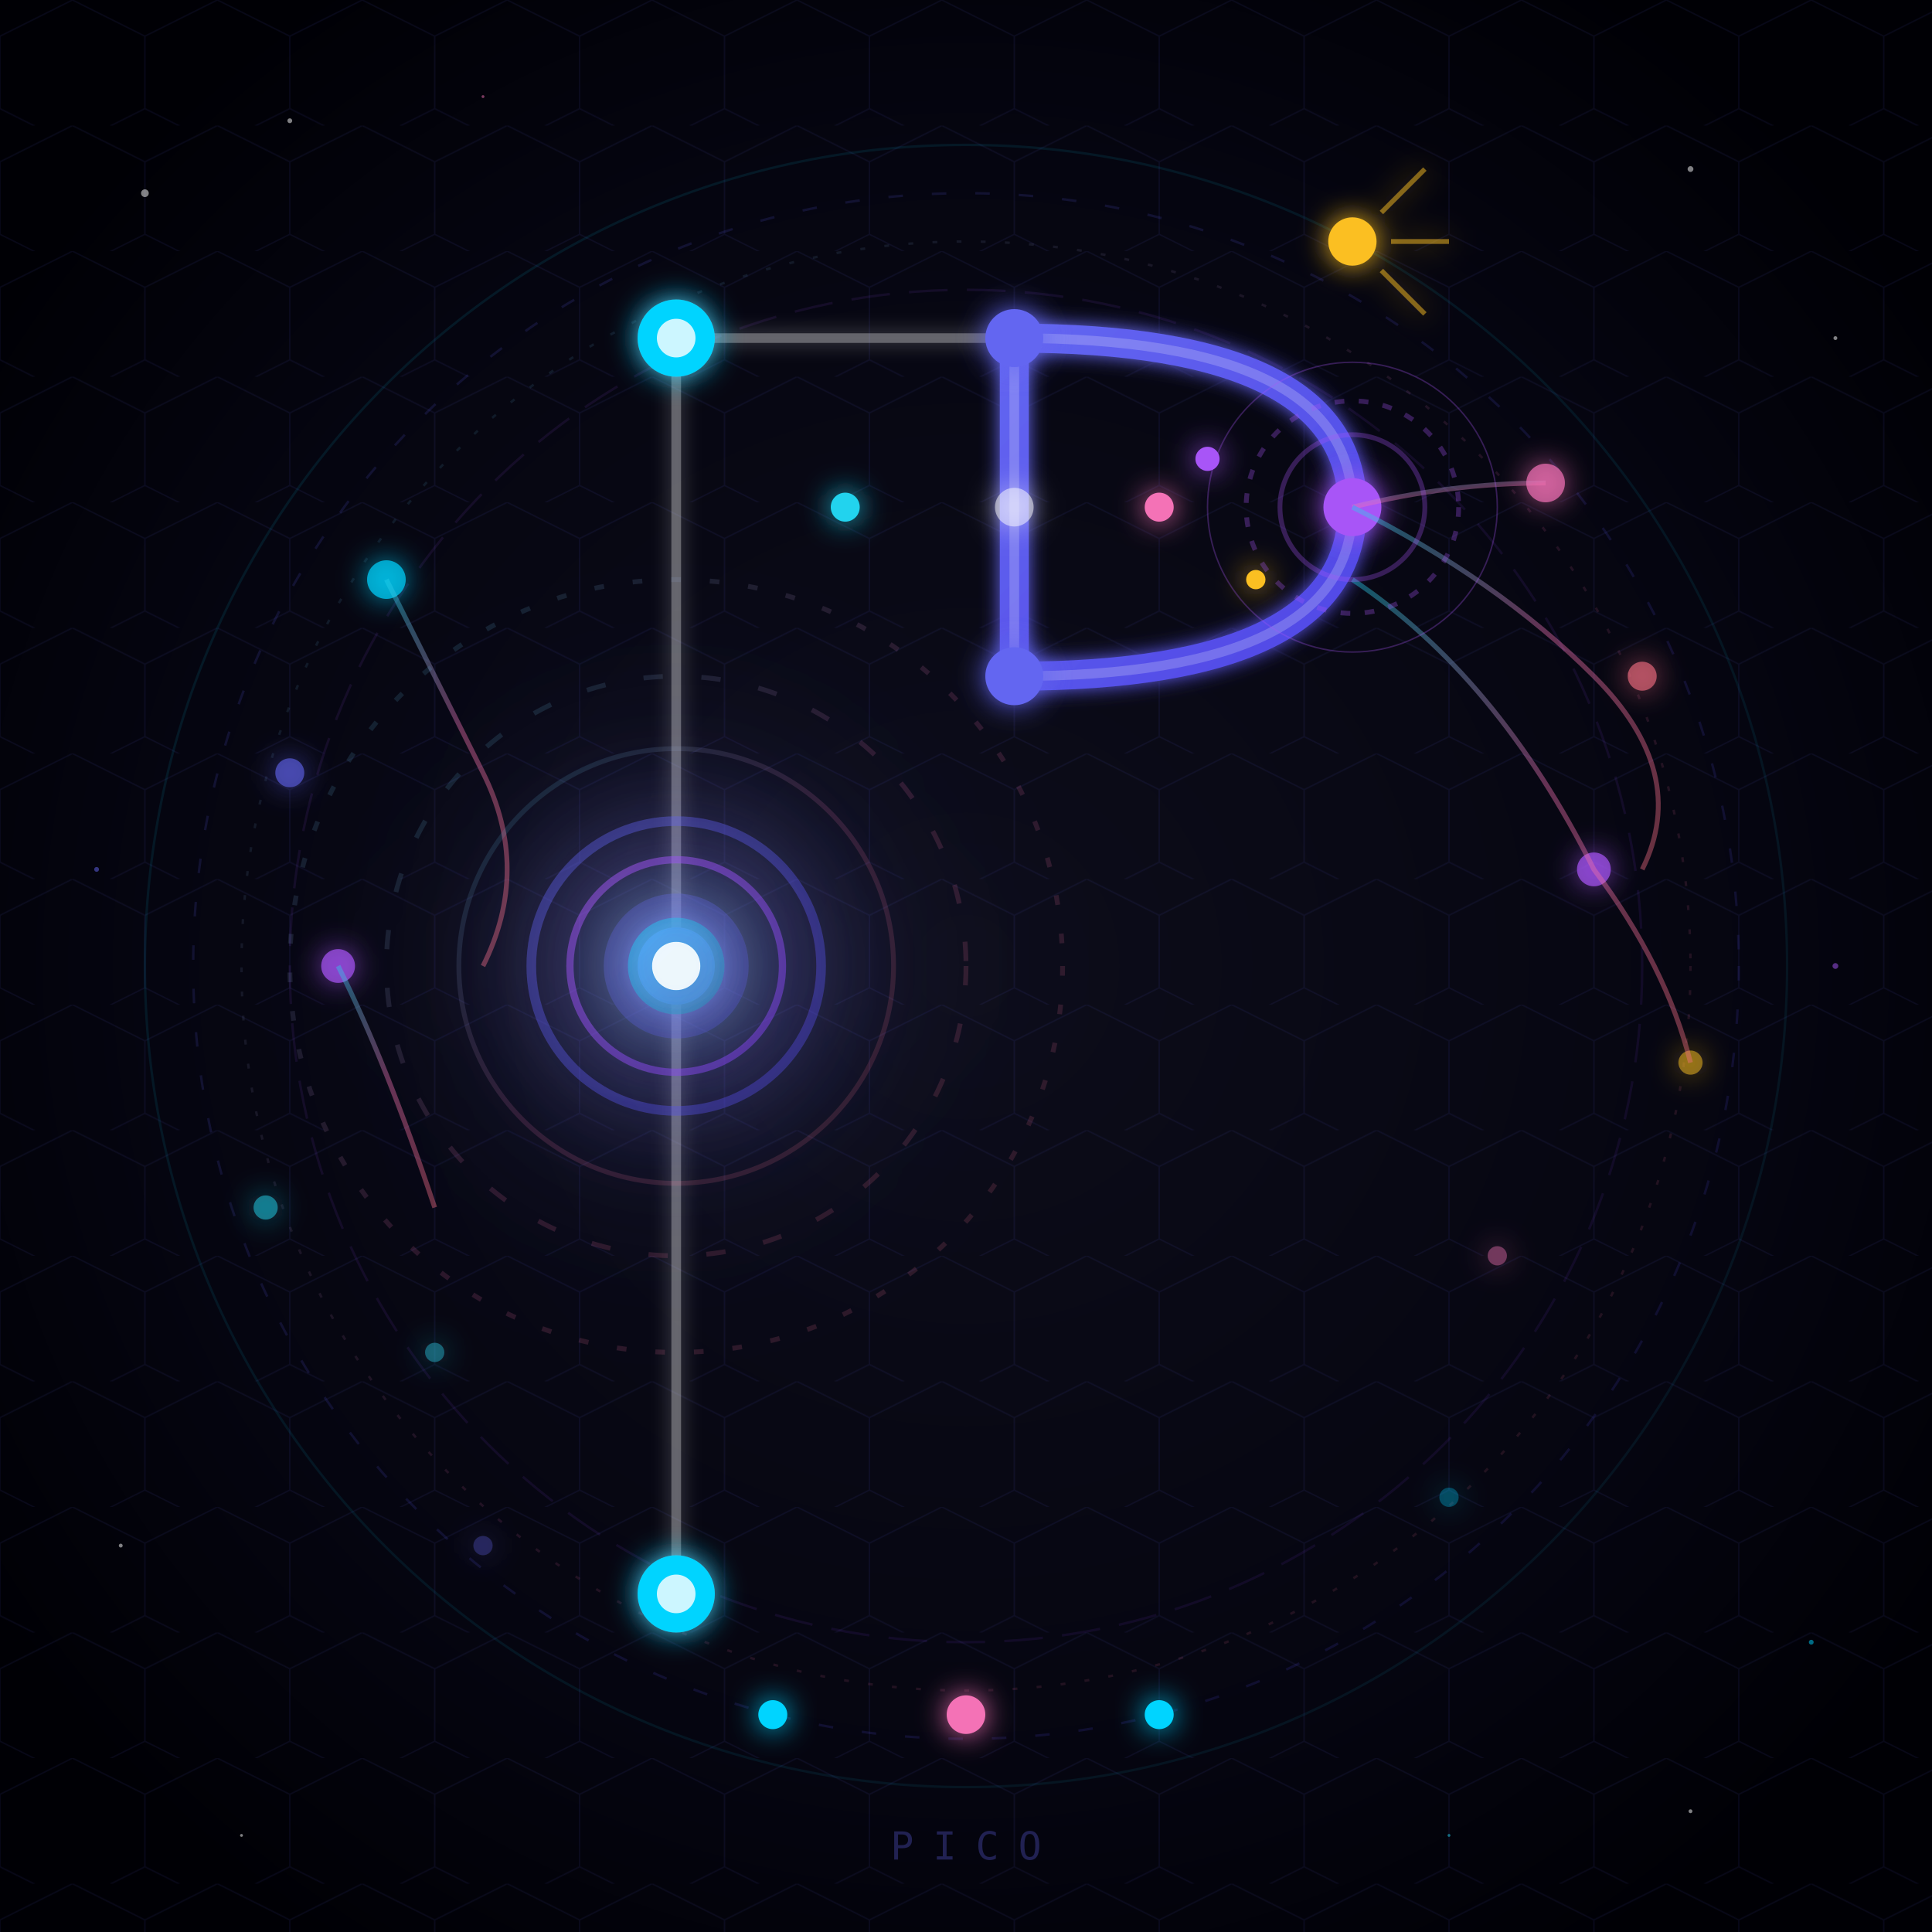
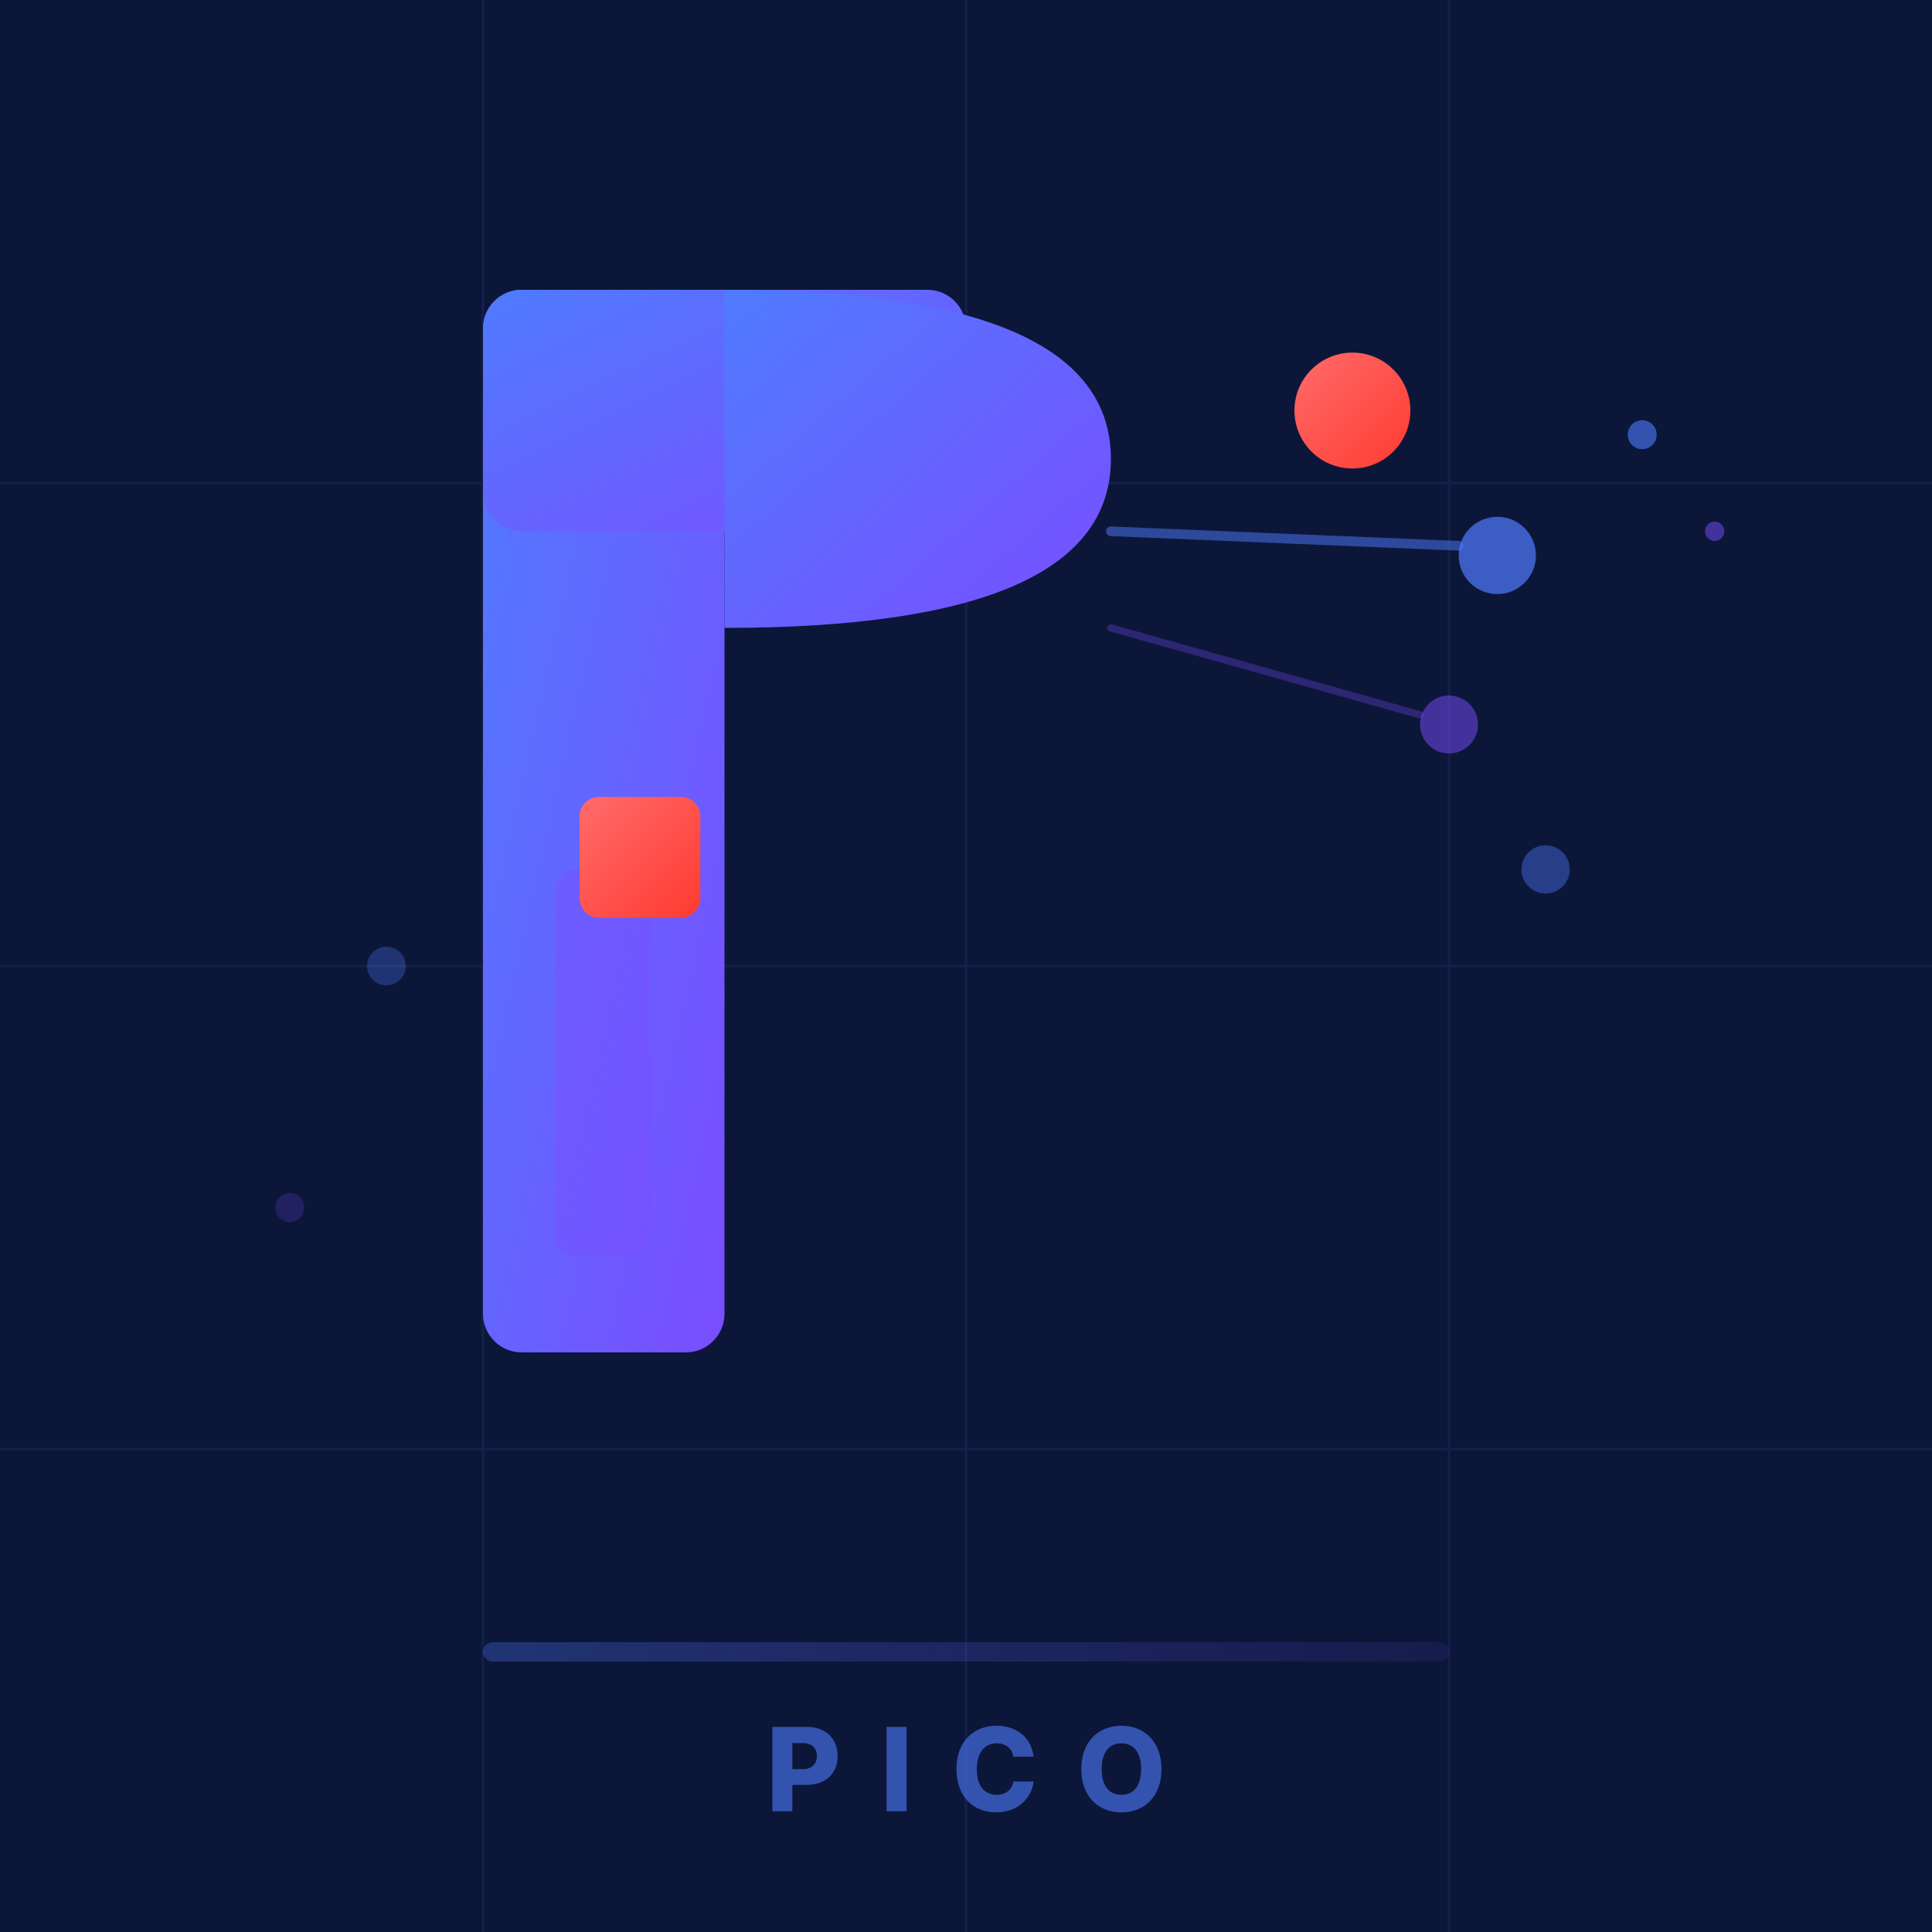
- <svg xmlns="http://www.w3.org/2000/svg" viewBox="0 0 400 400">
+ <svg xmlns="http://www.w3.org/2000/svg" width="400" height="400" viewBox="0 0 400 400">
  <defs>
-     <radialGradient id="void" cx="50%" cy="50%" r="60%">
-       <stop offset="0%" style="stop-color:#0d0d1a" />
-       <stop offset="70%" style="stop-color:#050510" />
-       <stop offset="100%" style="stop-color:#000005" />
-     </radialGradient>
-     <linearGradient id="neuralCyan" x1="0%" y1="0%" x2="100%" y2="100%">
-       <stop offset="0%" style="stop-color:#00d4ff" />
-       <stop offset="100%" style="stop-color:#0891b2" />
+     <linearGradient id="picoGradient" x1="0%" y1="0%" x2="100%" y2="100%">
+       <stop offset="0%" stop-color="#4F7BFF" />
+       <stop offset="100%" stop-color="#7A4DFF" />
    </linearGradient>
-     <linearGradient id="neuralIndigo" x1="0%" y1="0%" x2="100%" y2="100%">
-       <stop offset="0%" style="stop-color:#6366f1" />
-       <stop offset="100%" style="stop-color:#4f46e5" />
+     <linearGradient id="accentGradient" x1="0%" y1="0%" x2="100%" y2="100%">
+       <stop offset="0%" stop-color="#FF6B6B" />
+       <stop offset="100%" stop-color="#FF3B30" />
    </linearGradient>
-     <linearGradient id="neuralPurple" x1="0%" y1="0%" x2="100%" y2="100%">
-       <stop offset="0%" style="stop-color:#a855f7" />
-       <stop offset="100%" style="stop-color:#7c3aed" />
+     <linearGradient id="subtleGradient" x1="0%" y1="0%" x2="100%" y2="0%">
+       <stop offset="0%" stop-color="#4F7BFF" stop-opacity="0.3" />
+       <stop offset="100%" stop-color="#7A4DFF" stop-opacity="0.1" />
    </linearGradient>
-     <linearGradient id="signal" x1="0%" y1="0%" x2="100%" y2="100%">
-       <stop offset="0%" style="stop-color:#22d3ee" />
-       <stop offset="50%" style="stop-color:#f472b6" />
-       <stop offset="100%" style="stop-color:#fb7185" />
-     </linearGradient>
-     <linearGradient id="goldAccent" x1="0%" y1="0%" x2="100%" y2="0%">
-       <stop offset="0%" style="stop-color:#fbbf24" />
-       <stop offset="100%" style="stop-color:#f59e0b" />
-     </linearGradient>
-     <filter id="coreGlow" x="-100%" y="-100%" width="300%" height="300%">
-       <feGaussianBlur stdDeviation="8" result="blur1" />
-       <feGaussianBlur stdDeviation="15" result="blur2" />
-       <feGaussianBlur stdDeviation="25" result="blur3" />
-       <feMerge>
-         <feMergeNode in="blur3" />
-         <feMergeNode in="blur2" />
-         <feMergeNode in="blur1" />
-         <feMergeNode in="SourceGraphic" />
-       </feMerge>
-     </filter>
-     <filter id="nodeGlow" x="-100%" y="-100%" width="300%" height="300%">
-       <feGaussianBlur stdDeviation="3" result="blur" />
-       <feMerge>
-         <feMergeNode in="blur" />
-         <feMergeNode in="SourceGraphic" />
-       </feMerge>
-     </filter>
-     <filter id="softGlow" x="-50%" y="-50%" width="200%" height="200%">
-       <feGaussianBlur stdDeviation="2" result="blur" />
-       <feMerge>
-         <feMergeNode in="blur" />
-         <feMergeNode in="SourceGraphic" />
-       </feMerge>
-     </filter>
-     <filter id="haloGlow" x="-50%" y="-50%" width="200%" height="200%">
-       <feGaussianBlur stdDeviation="4" />
-     </filter>
-     <pattern id="hexGrid" x="0" y="0" width="30" height="26" patternUnits="userSpaceOnUse">
-       <polygon points="15,0 30,7.5 30,22.5 15,30 0,22.5 0,7.5" fill="none" stroke="#6366f1" stroke-width="0.3" opacity="0.08" />
-     </pattern>
  </defs>
-   <rect width="400" height="400" fill="url(#void)" />
-   <rect width="400" height="400" fill="url(#hexGrid)" />
-   <g opacity="0.5">
-     <circle cx="30" cy="40" r="0.8" fill="#fff" />
-     <circle cx="60" cy="25" r="0.5" fill="#fff" />
-     <circle cx="350" cy="35" r="0.6" fill="#fff" />
-     <circle cx="380" cy="70" r="0.4" fill="#fff" />
-     <circle cx="20" cy="180" r="0.5" fill="#6366f1" />
-     <circle cx="380" cy="200" r="0.6" fill="#a855f7" />
-     <circle cx="25" cy="320" r="0.4" fill="#fff" />
-     <circle cx="375" cy="340" r="0.5" fill="#00d4ff" />
-     <circle cx="50" cy="380" r="0.3" fill="#fff" />
-     <circle cx="350" cy="375" r="0.4" fill="#fff" />
-     <circle cx="100" cy="20" r="0.3" fill="#f472b6" />
-     <circle cx="300" cy="380" r="0.3" fill="#22d3ee" />
+   <rect width="400" height="400" fill="#0C1638" />
+   <g stroke="#4F7BFF" stroke-width="0.5" opacity="0.1">
+     <line x1="0" y1="100" x2="400" y2="100" />
+     <line x1="0" y1="200" x2="400" y2="200" />
+     <line x1="0" y1="300" x2="400" y2="300" />
+     <line x1="100" y1="0" x2="100" y2="400" />
+     <line x1="200" y1="0" x2="200" y2="400" />
+     <line x1="300" y1="0" x2="300" y2="400" />
  </g>
-   <g fill="none" stroke-width="0.5">
-     <circle cx="200" cy="200" r="170" stroke="url(#neuralCyan)" opacity="0.1" />
-     <circle cx="200" cy="200" r="160" stroke="url(#neuralIndigo)" opacity="0.15" stroke-dasharray="3 6" />
-     <circle cx="200" cy="200" r="150" stroke="url(#signal)" opacity="0.12" stroke-dasharray="1 4" />
-     <circle cx="200" cy="200" r="140" stroke="url(#neuralPurple)" opacity="0.1" stroke-dasharray="8 4" />
+   <g fill="url(#picoGradient)">
+     <rect x="100" y="60" width="50" height="220" rx="8" />
+     <rect x="100" y="60" width="100" height="50" rx="8" />
+     <path d="M150 60 L150 130 Q230 130 230 95 Q230 60 150 60 Z" rx="8" />
  </g>
-   <g stroke="url(#neuralIndigo)" stroke-width="0.3" opacity="0.2">
-     <line x1="60" y1="0" x2="60" y2="400" />
-     <line x1="80" y1="0" x2="80" y2="400" />
-     <line x1="340" y1="0" x2="340" y2="400" />
-     <line x1="320" y1="0" x2="320" y2="400" />
-   </g>
-   <g filter="url(#softGlow)">
-     <line x1="140" y1="70" x2="140" y2="330" stroke="url(#neuralCyan)" stroke-width="6" stroke-linecap="round" />
-     <line x1="140" y1="70" x2="140" y2="330" stroke="#fff" stroke-width="2" stroke-linecap="round" opacity="0.3" />
-     <line x1="140" y1="70" x2="210" y2="70" stroke="url(#neuralCyan)" stroke-width="6" stroke-linecap="round" />
-     <line x1="140" y1="70" x2="210" y2="70" stroke="#fff" stroke-width="2" stroke-linecap="round" opacity="0.3" />
-     <path d="M210 70 L210 140 Q280 140 280 105 Q280 70 210 70" fill="none" stroke="url(#neuralIndigo)" stroke-width="6" stroke-linecap="round" />
-     <path d="M210 70 L210 140 Q280 140 280 105 Q280 70 210 70" fill="none" stroke="#fff" stroke-width="2" stroke-linecap="round" opacity="0.2" />
-     <line x1="160" y1="95" x2="250" y2="95" stroke="url(#neuralIndigo)" stroke-width="1.5" opacity="0.5" />
-     <line x1="160" y1="120" x2="250" y2="120" stroke="url(#neuralIndigo)" stroke-width="1" opacity="0.4" />
-     <line x1="175" y1="70" x2="175" y2="140" stroke="url(#neuralPurple)" stroke-width="0.8" opacity="0.4" />
-     <line x1="230" y1="80" x2="230" y2="130" stroke="url(#signal)" stroke-width="0.6" opacity="0.3" />
-   </g>
-   <g filter="url(#nodeGlow)">
-     <circle cx="140" cy="70" r="8" fill="#00d4ff" />
-     <circle cx="140" cy="70" r="4" fill="#fff" opacity="0.8" />
-     <circle cx="140" cy="200" r="8" fill="#6366f1" />
-     <circle cx="140" cy="200" r="4" fill="#fff" opacity="0.6" />
-     <circle cx="140" cy="330" r="8" fill="#00d4ff" />
-     <circle cx="140" cy="330" r="4" fill="#fff" opacity="0.8" />
-     <circle cx="210" cy="70" r="6" fill="#6366f1" />
-     <circle cx="280" cy="105" r="6" fill="#a855f7" />
-     <circle cx="210" cy="140" r="6" fill="#6366f1" />
-     <circle cx="210" cy="105" r="4" fill="#fff" opacity="0.5" />
-     <circle cx="175" cy="105" r="3" fill="#22d3ee" />
-     <circle cx="240" cy="105" r="3" fill="#f472b6" />
-     <circle cx="250" cy="95" r="2.5" fill="#a855f7" />
-     <circle cx="260" cy="120" r="2" fill="#fbbf24" />
-   </g>
-   <g filter="url(#coreGlow)">
-     <circle cx="140" cy="200" r="30" fill="none" stroke="url(#neuralIndigo)" stroke-width="2" opacity="0.4" />
-     <circle cx="140" cy="200" r="22" fill="none" stroke="url(#neuralPurple)" stroke-width="1.5" opacity="0.5" />
-     <circle cx="140" cy="200" r="15" fill="url(#neuralIndigo)" opacity="0.3" />
-     <circle cx="140" cy="200" r="10" fill="url(#neuralCyan)" opacity="0.5" />
-     <circle cx="140" cy="200" r="5" fill="#ffffff" opacity="0.9" />
-   </g>
-   <g filter="url(#nodeGlow)">
-     <circle cx="80" cy="120" r="4" fill="#00d4ff" opacity="0.7" />
-     <circle cx="60" cy="160" r="3" fill="#6366f1" opacity="0.6" />
-     <circle cx="70" cy="200" r="3.5" fill="#a855f7" opacity="0.7" />
-     <circle cx="55" cy="250" r="2.5" fill="#22d3ee" opacity="0.5" />
-     <circle cx="320" cy="100" r="4" fill="#f472b6" opacity="0.7" />
-     <circle cx="340" cy="140" r="3" fill="#fb7185" opacity="0.6" />
-     <circle cx="330" cy="180" r="3.5" fill="#a855f7" opacity="0.7" />
-     <circle cx="350" cy="220" r="2.5" fill="#fbbf24" opacity="0.5" />
-     <circle cx="90" cy="280" r="2" fill="#22d3ee" opacity="0.4" />
-     <circle cx="310" cy="260" r="2" fill="#f472b6" opacity="0.4" />
-     <circle cx="100" cy="320" r="2" fill="#6366f1" opacity="0.3" />
-     <circle cx="300" cy="310" r="2" fill="#00d4ff" opacity="0.3" />
-   </g>
-   <g fill="none" stroke="url(#signal)" stroke-width="1" opacity="0.4">
-     <path d="M80 120 Q90 140 100 160 Q110 180 100 200" />
-     <path d="M70 200 Q80 220 90 250" />
-     <path d="M280 105 Q300 100 320 100" />
-     <path d="M280 105 Q310 120 330 140 Q350 160 340 180" />
-     <path d="M280 120 Q310 140 330 180 Q345 200 350 220" />
-   </g>
-   <g stroke="#a855f7" fill="none" opacity="0.3">
-     <circle cx="280" cy="105" r="15" />
-     <circle cx="280" cy="105" r="22" stroke-dasharray="2 3" />
-     <circle cx="280" cy="105" r="30" stroke-width="0.3" />
-   </g>
-   <g fill="none" stroke="url(#signal)" opacity="0.15">
-     <circle cx="140" cy="200" r="45" />
-     <circle cx="140" cy="200" r="60" stroke-dasharray="4 8" />
-     <circle cx="140" cy="200" r="80" stroke-dasharray="2 6" />
-   </g>
-   <g transform="translate(280, 50)" filter="url(#nodeGlow)">
-     <circle cx="0" cy="0" r="5" fill="#fbbf24" />
-     <g stroke="#fbbf24" stroke-width="1" opacity="0.5">
-       <line x1="8" y1="0" x2="20" y2="0" />
-       <line x1="6" y1="-6" x2="15" y2="-15" />
-       <line x1="6" y1="6" x2="15" y2="15" />
-     </g>
-   </g>
-   <g transform="translate(200, 355)">
-     <line x1="-40" y1="0" x2="40" y2="0" stroke="url(#signal)" stroke-width="1.5" />
-     <circle cx="-40" cy="0" r="3" fill="#00d4ff" filter="url(#nodeGlow)" />
-     <circle cx="0" cy="0" r="4" fill="#f472b6" filter="url(#nodeGlow)" />
-     <circle cx="40" cy="0" r="3" fill="#00d4ff" filter="url(#nodeGlow)" />
-   </g>
-   <text x="200" y="385" font-family="monospace" font-size="8" fill="#6366f1" text-anchor="middle" opacity="0.3" letter-spacing="4">PICO</text>
+   <rect x="115" y="180" width="20" height="80" rx="4" fill="#7A4DFF" opacity="0.4" />
+   <rect x="120" y="165" width="25" height="25" rx="4" fill="url(#accentGradient)" />
+   <circle cx="280" cy="85" r="12" fill="url(#accentGradient)" />
+   <circle cx="310" cy="115" r="8" fill="#4F7BFF" opacity="0.7" />
+   <circle cx="300" cy="150" r="6" fill="#7A4DFF" opacity="0.5" />
+   <circle cx="320" cy="180" r="5" fill="#4F7BFF" opacity="0.4" />
+   <line x1="230" y1="85" x2="268" y2="85" stroke="url(#picoGradient)" stroke-width="3" stroke-linecap="round" />
+   <line x1="230" y1="110" x2="302" y2="113" stroke="#4F7BFF" stroke-width="2" stroke-linecap="round" opacity="0.5" />
+   <line x1="230" y1="130" x2="294" y2="148" stroke="#7A4DFF" stroke-width="1.5" stroke-linecap="round" opacity="0.3" />
+   <circle cx="340" cy="90" r="3" fill="#4F7BFF" opacity="0.6" />
+   <circle cx="355" cy="110" r="2" fill="#7A4DFF" opacity="0.5" />
+   <circle cx="80" cy="200" r="4" fill="#4F7BFF" opacity="0.3" />
+   <circle cx="60" cy="250" r="3" fill="#7A4DFF" opacity="0.2" />
+   <rect x="100" y="340" width="200" height="4" rx="2" fill="url(#subtleGradient)" />
+   <text x="200" y="375" text-anchor="middle" font-family="Inter, system-ui, sans-serif" font-size="24" font-weight="800" letter-spacing="8" fill="#4F7BFF" opacity="0.6">PICO</text>
</svg>
